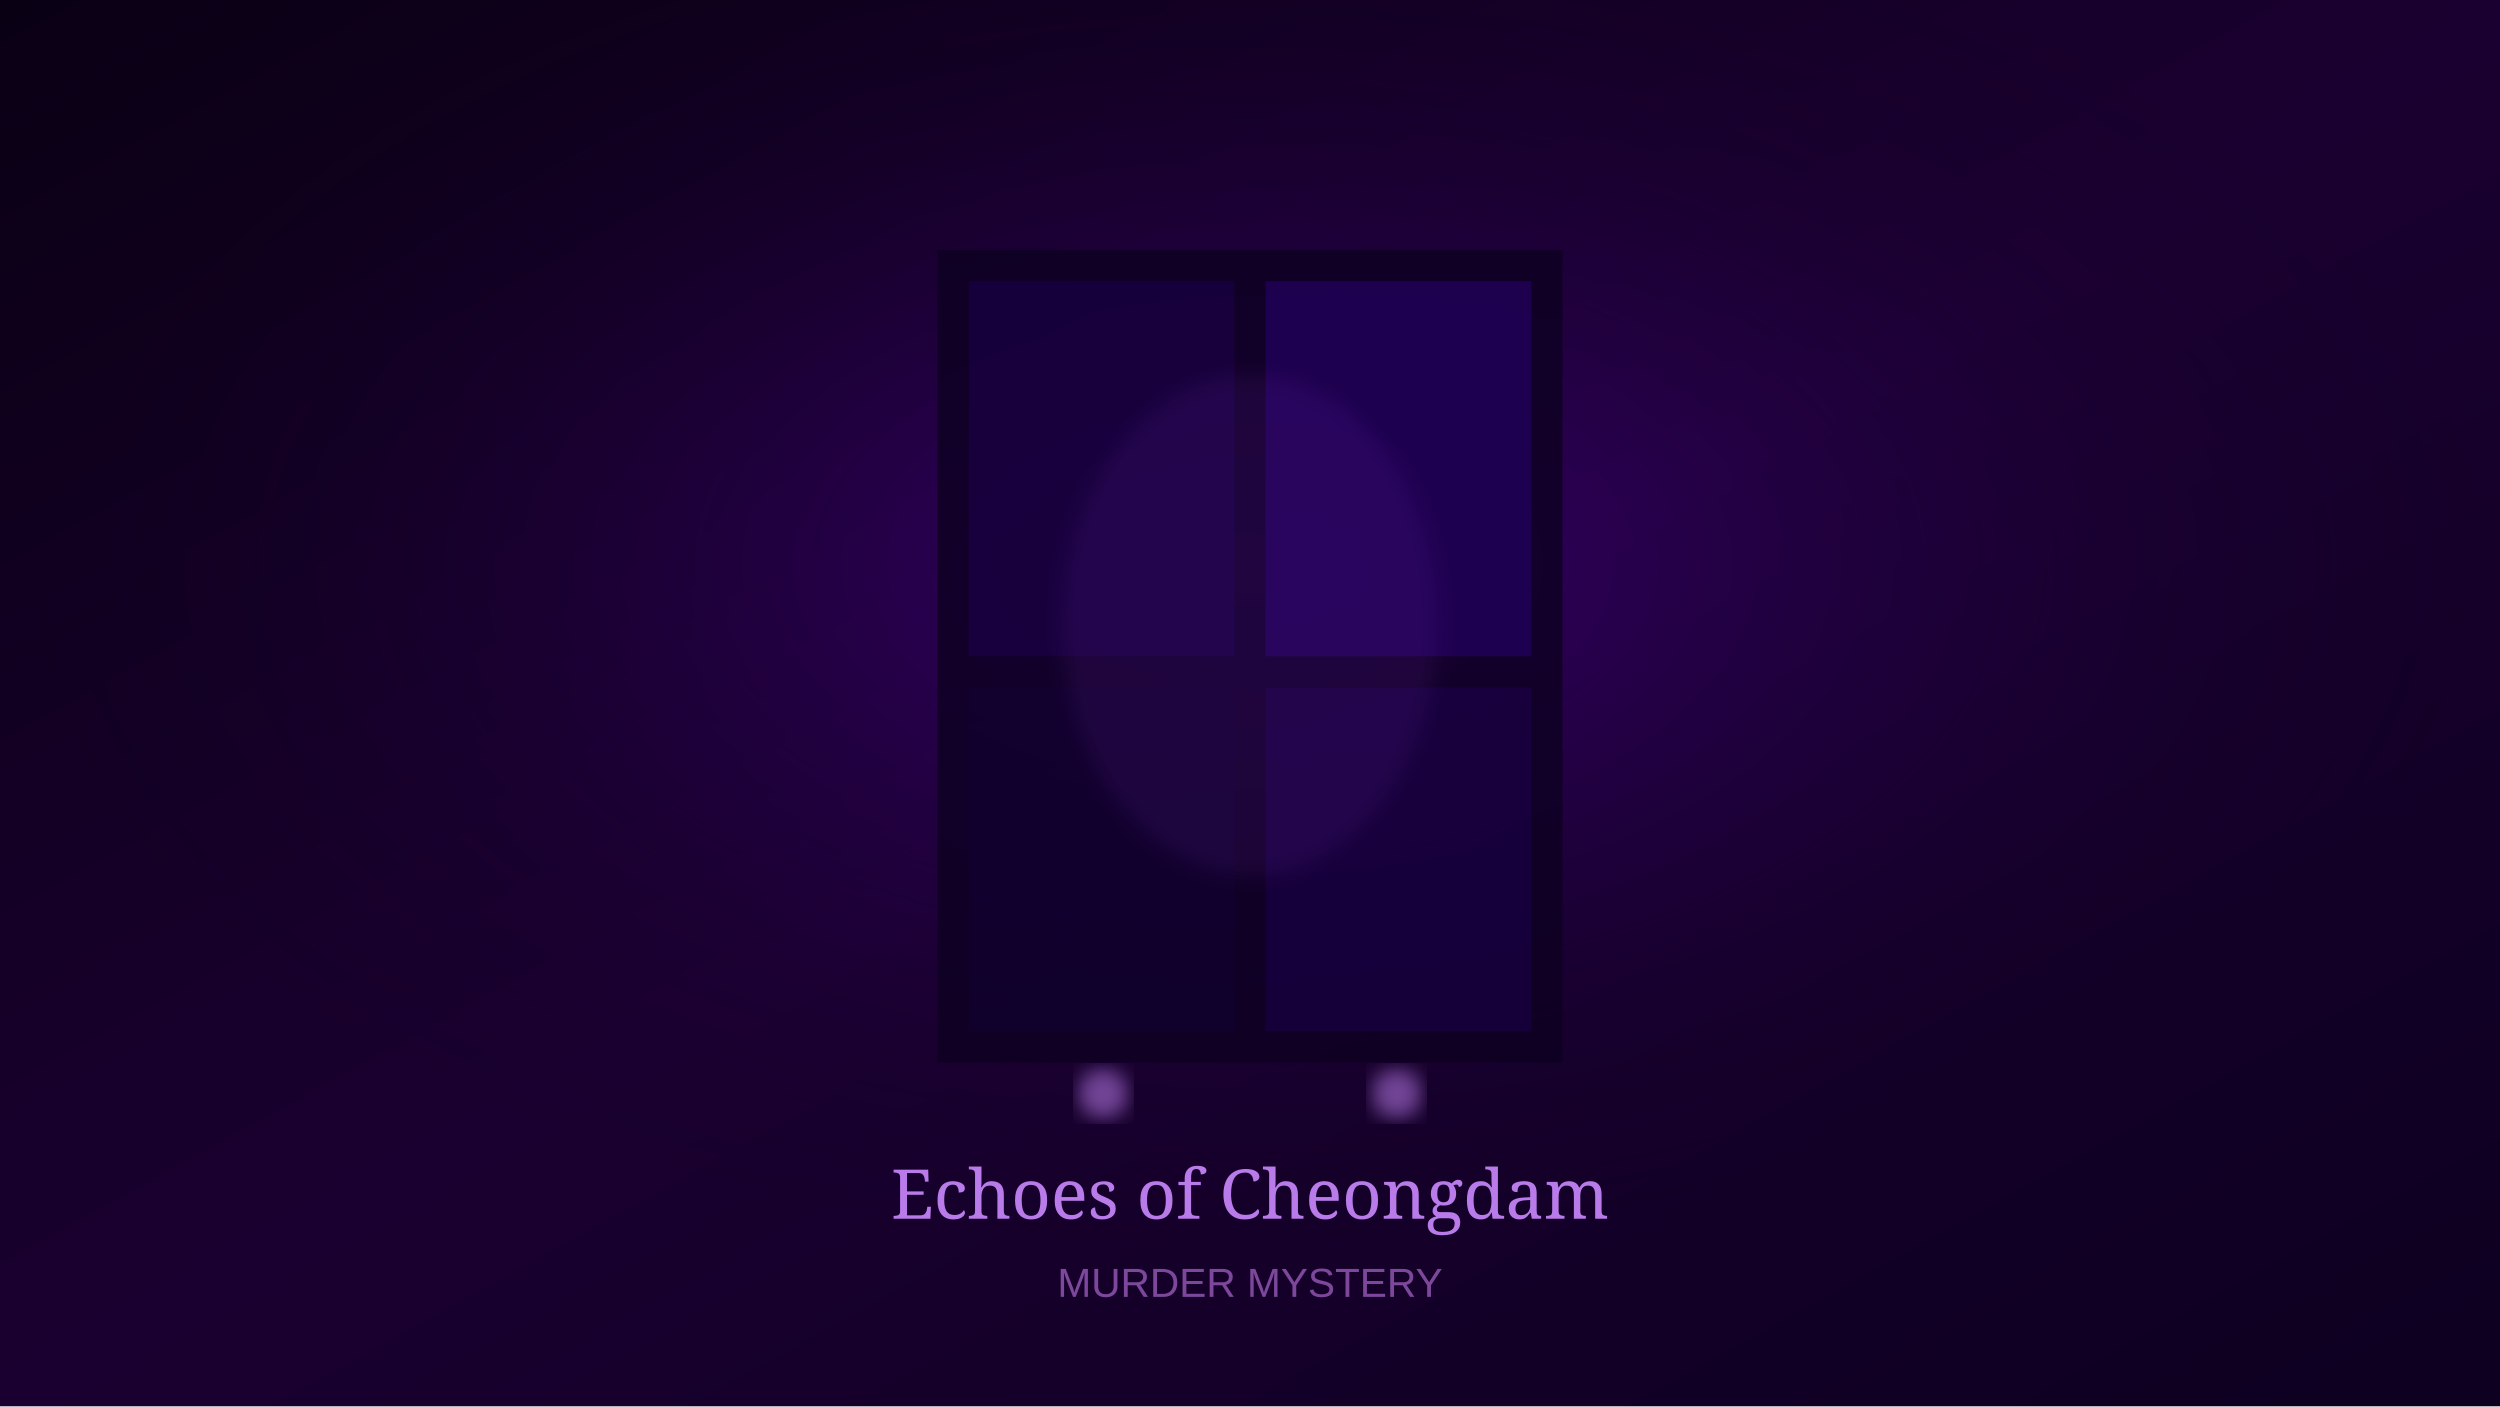
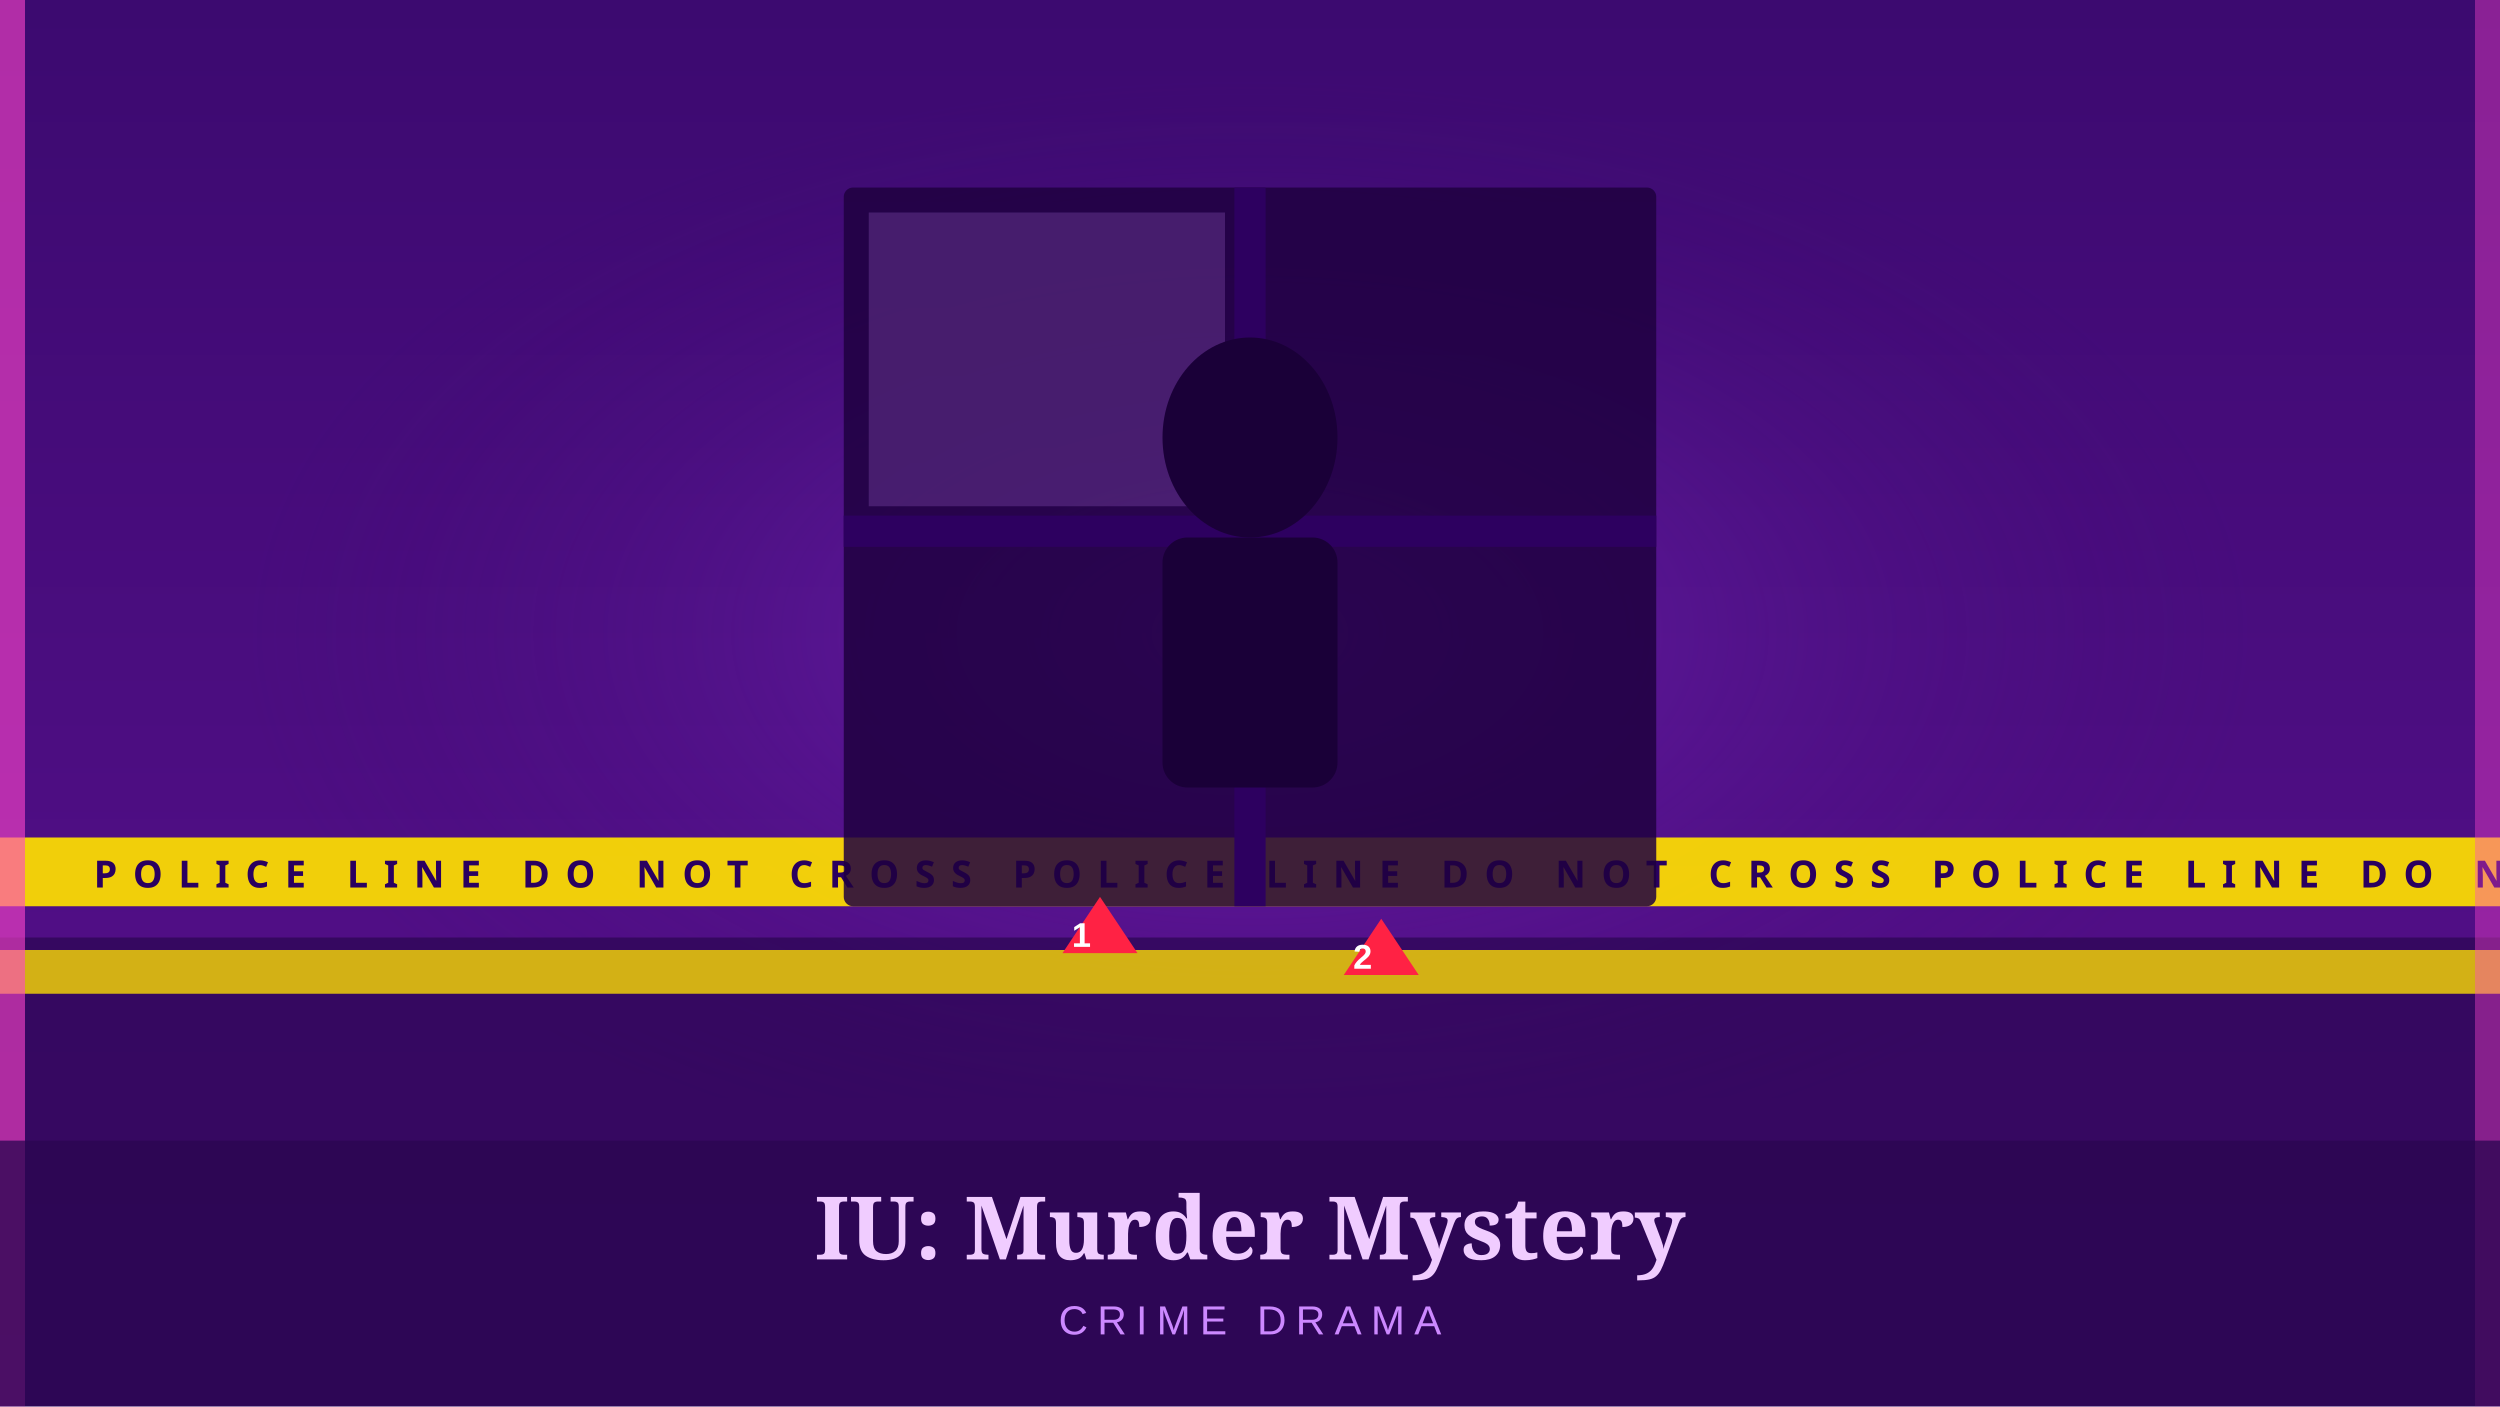
<svg xmlns="http://www.w3.org/2000/svg" viewBox="0 0 800 450">
  <defs>
-     <linearGradient id="bg" x1="0%" y1="0%" x2="100%" y2="100%">
-       <stop offset="0%" style="stop-color:#0a0014" />
-       <stop offset="50%" style="stop-color:#1a0030" />
-       <stop offset="100%" style="stop-color:#0d0020" />
+     <linearGradient id="bg" x1="0%" y1="0%" x2="0%" y2="100%">
+       <stop offset="0%" style="stop-color:#3c0a70" />
+       <stop offset="100%" style="stop-color:#5a1090" />
    </linearGradient>
-     <radialGradient id="glow" cx="50%" cy="40%" r="50%">
-       <stop offset="0%" style="stop-color:#6600cc;stop-opacity:0.4" />
-       <stop offset="100%" style="stop-color:#0a0014;stop-opacity:0" />
+     <radialGradient id="spot" cx="50%" cy="45%" r="40%">
+       <stop offset="0%" style="stop-color:#aa44ff;stop-opacity:0.4" />
+       <stop offset="100%" style="stop-color:#3c0a70;stop-opacity:0" />
    </radialGradient>
-     <filter id="blur">
-       <feGaussianBlur stdDeviation="3" />
+     <filter id="gf">
+       <feGaussianBlur stdDeviation="5" result="b" />
+       <feMerge>
+         <feMergeNode in="b" />
+         <feMergeNode in="SourceGraphic" />
+       </feMerge>
    </filter>
  </defs>
  <rect width="800" height="450" fill="url(#bg)" />
-   <rect width="800" height="450" fill="url(#glow)" />
-   <rect x="300" y="80" width="200" height="260" fill="#0d0020" opacity="0.8" />
-   <rect x="310" y="90" width="85" height="120" fill="#1a004a" opacity="0.6" />
-   <rect x="405" y="90" width="85" height="120" fill="#220060" opacity="0.7" />
-   <rect x="310" y="220" width="85" height="110" fill="#110033" opacity="0.5" />
-   <rect x="405" y="220" width="85" height="110" fill="#1a004a" opacity="0.6" />
-   <circle cx="353" cy="350" r="8" fill="#cc88ff" opacity="0.5" filter="url(#blur)" />
-   <circle cx="447" cy="350" r="8" fill="#cc88ff" opacity="0.5" filter="url(#blur)" />
-   <ellipse cx="400" cy="200" rx="60" ry="80" fill="#aa44ff" opacity="0.08" filter="url(#blur)" />
-   <text x="400" y="390" font-family="Georgia,serif" font-size="22" fill="#cc88ff" text-anchor="middle" opacity="0.9">Echoes of Cheongdam</text>
-   <text x="400" y="415" font-family="Arial,sans-serif" font-size="13" fill="#aa66cc" text-anchor="middle" opacity="0.7">MURDER MYSTERY</text>
+   <rect width="800" height="450" fill="url(#spot)" />
+   <rect x="0" y="300" width="800" height="150" fill="#2a0550" opacity="0.7" />
+   <rect x="0" y="268" width="800" height="22" fill="#ffe000" opacity="0.92" />
+   <text x="30" y="284" font-family="Arial Black,sans-serif" font-size="12" fill="#2a0060" font-weight="900" letter-spacing="5">POLICE LINE DO NOT CROSS  POLICE LINE DO NOT CROSS  POLICE LINE DO NOT CROSS</text>
+   <rect x="0" y="304" width="800" height="14" fill="#ffe000" opacity="0.78" />
+   <rect x="270" y="60" width="260" height="230" fill="#1e0040" opacity="0.85" rx="3" />
+   <line x1="400" y1="60" x2="400" y2="290" stroke="#2d0060" stroke-width="10" />
+   <line x1="270" y1="170" x2="530" y2="170" stroke="#2d0060" stroke-width="10" />
+   <rect x="278" y="68" width="114" height="94" fill="#cc88ff" opacity="0.2" />
+   <ellipse cx="400" cy="140" rx="28" ry="32" fill="#1a0038" />
+   <rect x="372" y="172" width="56" height="80" fill="#1a0038" rx="8" />
+   <polygon points="340,305 352,287 364,305" fill="#ff2244" />
+   <text x="343" y="303" font-family="Arial,sans-serif" font-size="11" fill="white" font-weight="bold">1</text>
+   <polygon points="430,312 442,294 454,312" fill="#ff2244" />
+   <text x="433" y="310" font-family="Arial,sans-serif" font-size="11" fill="white" font-weight="bold">2</text>
+   <rect x="0" y="0" width="8" height="450" fill="#ff44cc" opacity="0.6" />
+   <rect x="792" y="0" width="8" height="450" fill="#ff44cc" opacity="0.4" />
+   <rect x="0" y="365" width="800" height="85" fill="#2a0550" opacity="0.75" />
+   <text x="400" y="403" font-family="Georgia,serif" font-size="28" fill="#f0ccff" text-anchor="middle" font-weight="bold">IU: Murder Mystery</text>
+   <text x="400" y="427" font-family="Arial,sans-serif" font-size="13" fill="#cc88ff" text-anchor="middle" letter-spacing="3">CRIME DRAMA</text>
</svg>
